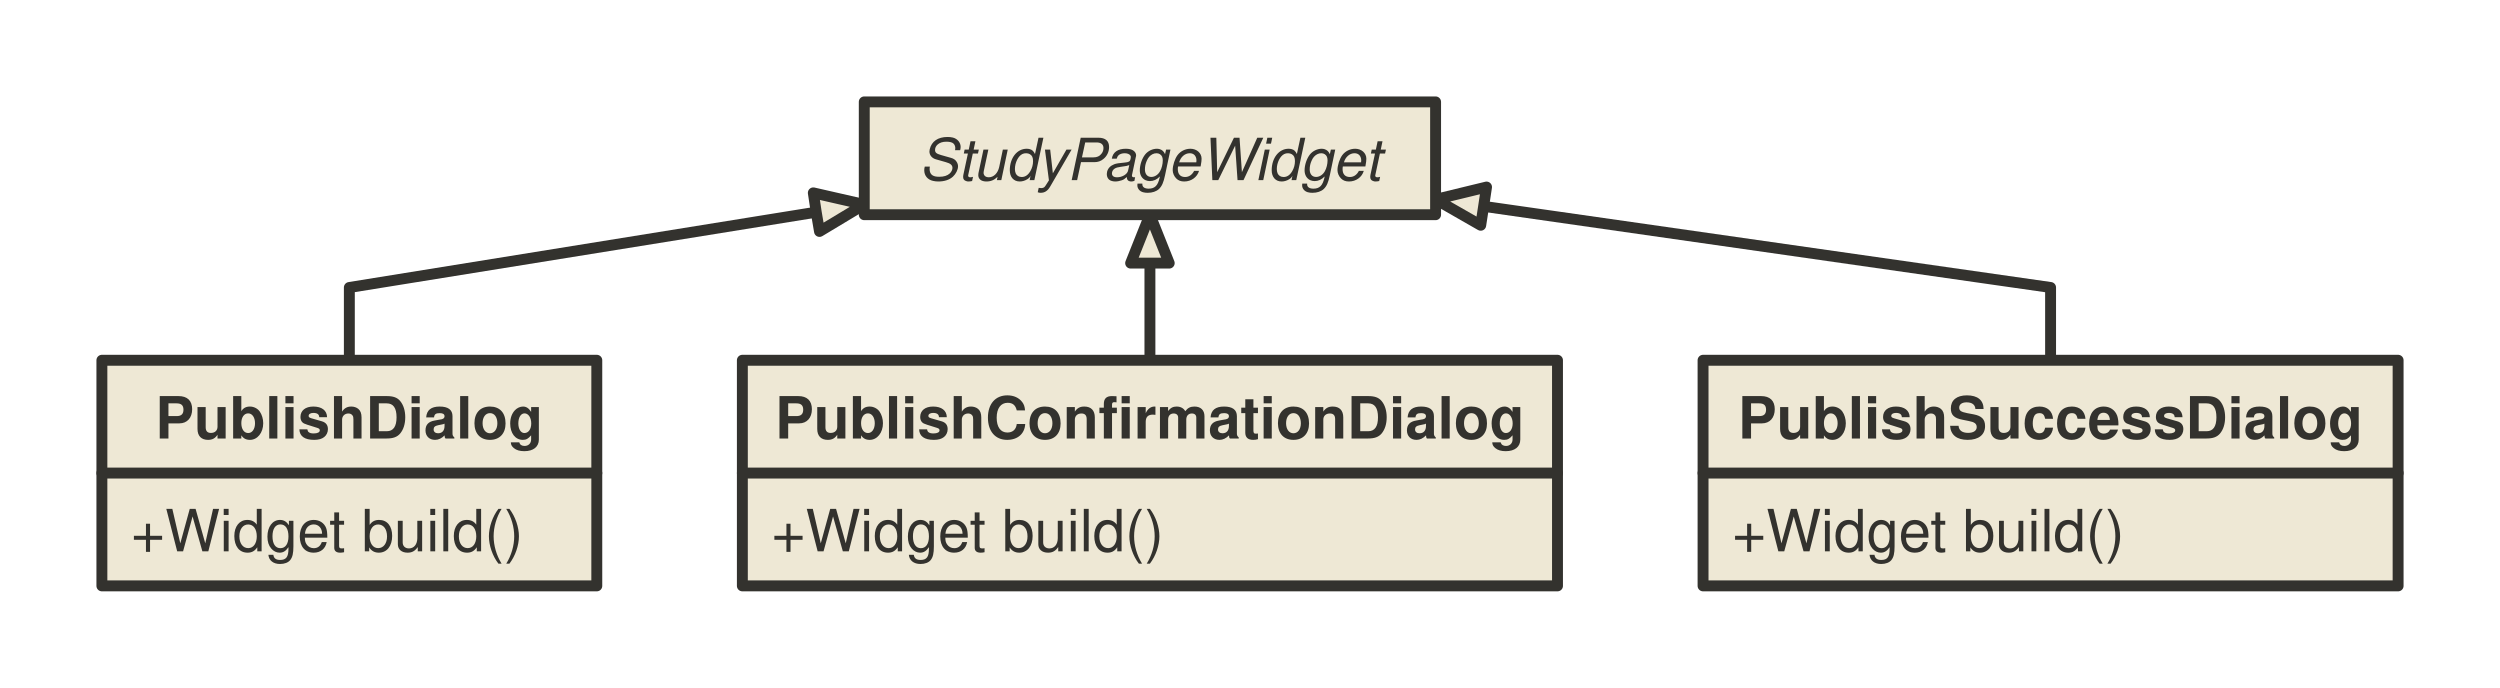
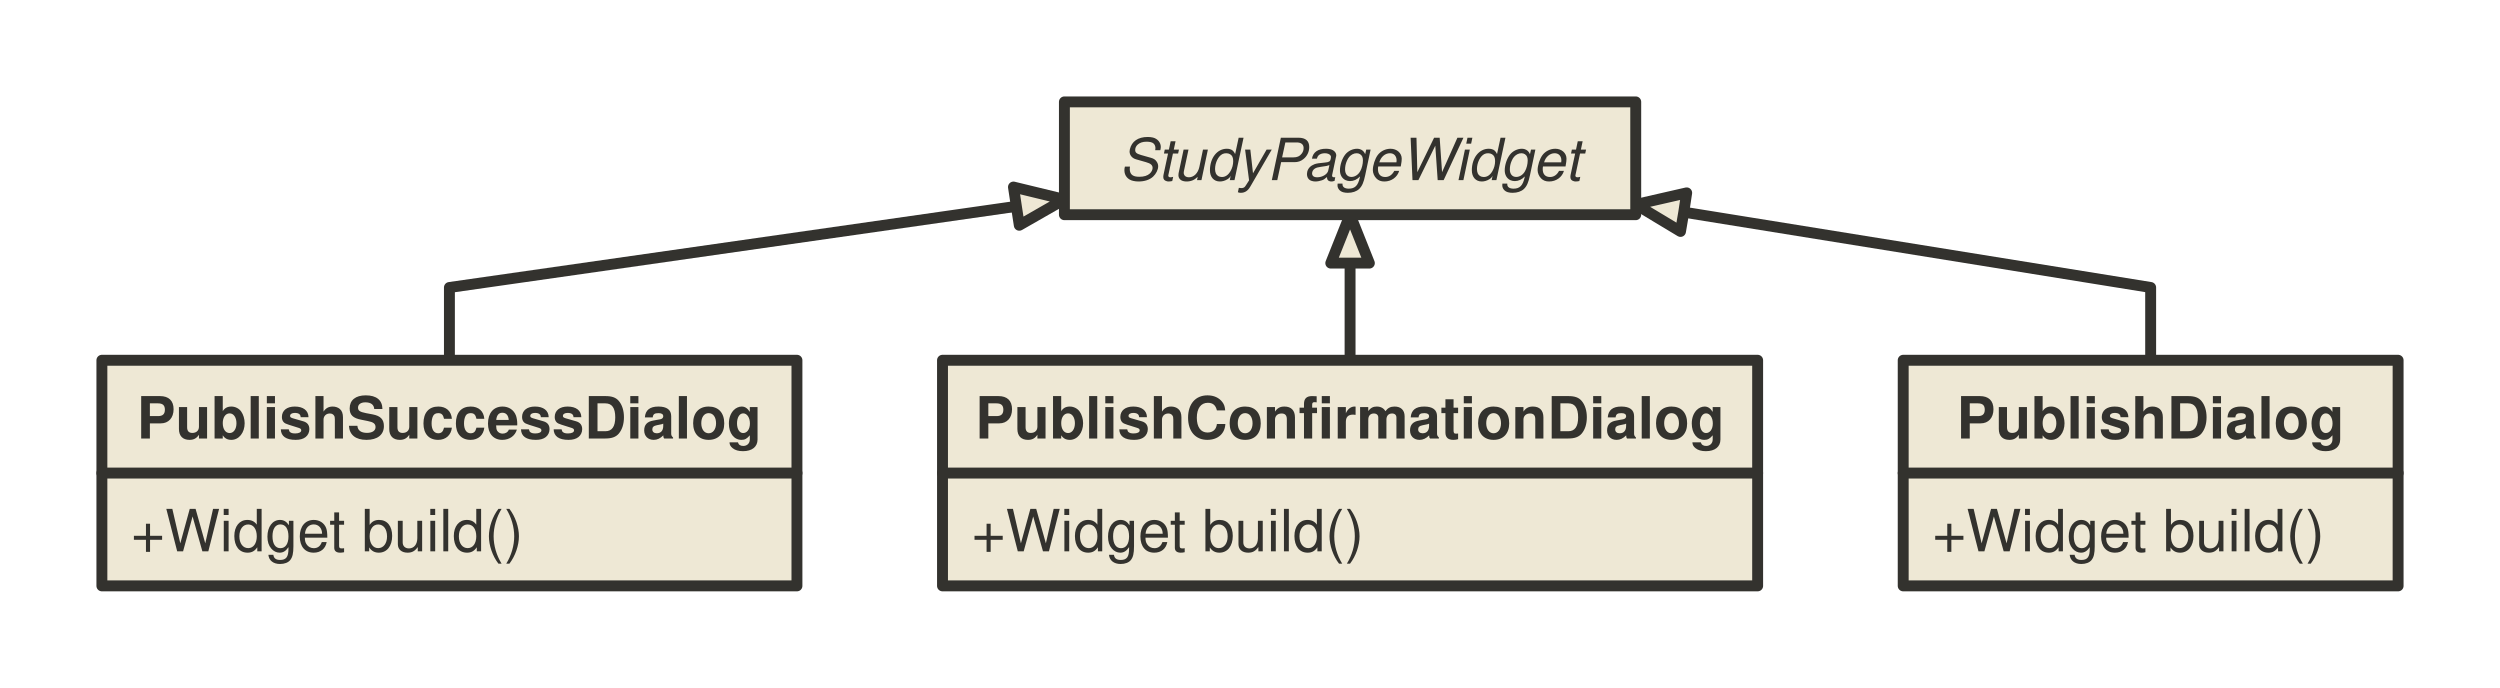
<svg xmlns="http://www.w3.org/2000/svg" version="1.1" baseProfile="full" width="687.0" height="189.0" viewbox="0 0 687 189">
  <g stroke-width="1.0" text-align="left" font="12pt Helvetica, Arial, sans-serif" font-size="12pt" font-family="Helvetica" font-weight="normal" font-style="normal">
    <g font-family="Helvetica" font-size="12pt" font-weight="bold" font-style="normal" stroke-width="3.0" stroke-linejoin="round" stroke-linecap="round" stroke="#33322E">
      <g stroke="transparent" fill="transparent">
        <rect x="0.0" y="0.0" height="189.0" width="687.0" stroke="none" />
      </g>
      <g transform="translate(8, 8)" fill="#33322E">
        <g transform="translate(20, 20)" fill="#eee8d5" font-family="Helvetica" font-size="12pt" font-weight="normal" font-style="normal">
-           <path d="M196.3 30.3 L68 51 L68 71 L68.0 71.0 " fill="none" />
-           <path d="M197.2 35.6 L196.3 30.3 L195.5 25.0 L209.5 28.2 Z" />
-           <path d="M288.0 44.3 L288 51 L288 71 L288.0 71.0 " fill="none" />
-           <path d="M293.3 44.3 L288.0 44.3 L282.7 44.3 L288.0 31.0 Z" />
-           <path d="M379.7 28.7 L535.5 51 L535.5 71 L535.5 71.0 " fill="none" />
-           <path d="M380.5 23.4 L379.7 28.7 L378.9 33.9 L366.5 26.8 Z" />
-           <g data-name="PublishDialog">
-             <g fill="#eee8d5" stroke="#33322E" data-name="PublishDialog">
-               <rect x="0.0" y="71.0" height="62.0" width="136.0" data-name="PublishDialog" />
-               <path d="M0.0 102.0 L136.0 102.0" fill="none" data-name="PublishDialog" />
+           <path d="M251.3 28.7 L95.5 51 L95.5 71 L95.5 71.0 " fill="none" />
+           <path d="M252.1 33.9 L251.3 28.7 L250.5 23.4 L264.5 26.8 Z" />
+           <path d="M343.0 44.3 L343 51 L343 71 L343.0 71.0 " fill="none" />
+           <path d="M348.3 44.3 L343.0 44.3 L337.7 44.3 L343.0 31.0 Z" />
+           <path d="M434.7 30.3 L563 51 L563 71 L563.0 71.0 " fill="none" />
+           <path d="M435.5 25.0 L434.7 30.3 L433.8 35.6 L421.5 28.2 Z" />
+           <g data-name="PublishSuccessDialog">
+             <g fill="#eee8d5" stroke="#33322E" data-name="PublishSuccessDialog">
+               <rect x="0.0" y="71.0" height="62.0" width="191.0" data-name="PublishSuccessDialog" />
+               <path d="M0.0 102.0 L191.0 102.0" fill="none" data-name="PublishSuccessDialog" />
            </g>
-             <g transform="translate(0, 71)" font-family="Helvetica" font-size="12pt" font-weight="bold" font-style="normal" data-name="PublishDialog">
-               <g transform="translate(8, 8)" fill="#33322E" text-align="center" data-name="PublishDialog">
-                 <text x="60.0" y="13.5" stroke="none" text-anchor="middle" data-name="PublishDialog">PublishDialog</text>
+             <g transform="translate(0, 71)" font-family="Helvetica" font-size="12pt" font-weight="bold" font-style="normal" data-name="PublishSuccessDialog">
+               <g transform="translate(8, 8)" fill="#33322E" text-align="center" data-name="PublishSuccessDialog">
+                 <text x="87.5" y="13.5" stroke="none" text-anchor="middle" data-name="PublishSuccessDialog">PublishSuccessDialog</text>
              </g>
            </g>
-             <g transform="translate(0, 102)" font-family="Helvetica" font-size="12pt" font-weight="normal" font-style="normal" data-name="PublishDialog">
-               <g transform="translate(8, 8)" fill="#33322E" text-align="left" data-name="PublishDialog">
-                 <text x="0.0" y="13.5" stroke="none" data-name="PublishDialog">+Widget build()</text>
+             <g transform="translate(0, 102)" font-family="Helvetica" font-size="12pt" font-weight="normal" font-style="normal" data-name="PublishSuccessDialog">
+               <g transform="translate(8, 8)" fill="#33322E" text-align="left" data-name="PublishSuccessDialog">
+                 <text x="0.0" y="13.5" stroke="none" data-name="PublishSuccessDialog">+Widget build()</text>
              </g>
            </g>
          </g>
          <g data-name="StudyPageWidget">
            <g fill="#eee8d5" stroke="#33322E" data-name="StudyPageWidget">
-               <rect x="209.5" y="0.0" height="31.0" width="157.0" data-name="StudyPageWidget" />
+               <rect x="264.5" y="0.0" height="31.0" width="157.0" data-name="StudyPageWidget" />
            </g>
-             <g transform="translate(209.5, 0)" font-family="Helvetica" font-size="12pt" font-weight="normal" font-style="italic" data-name="StudyPageWidget">
+             <g transform="translate(264.5, 0)" font-family="Helvetica" font-size="12pt" font-weight="normal" font-style="italic" data-name="StudyPageWidget">
              <g transform="translate(8, 8)" fill="#33322E" text-align="center" data-name="StudyPageWidget">
                <text x="70.5" y="13.5" stroke="none" text-anchor="middle" data-name="StudyPageWidget">StudyPageWidget</text>
              </g>
            </g>
          </g>
          <g data-name="PublishConfirmationDialog">
            <g fill="#eee8d5" stroke="#33322E" data-name="PublishConfirmationDialog">
-               <rect x="176.0" y="71.0" height="62.0" width="224.0" data-name="PublishConfirmationDialog" />
-               <path d="M176.0 102.0 L400.0 102.0" fill="none" data-name="PublishConfirmationDialog" />
+               <rect x="231.0" y="71.0" height="62.0" width="224.0" data-name="PublishConfirmationDialog" />
+               <path d="M231.0 102.0 L455.0 102.0" fill="none" data-name="PublishConfirmationDialog" />
            </g>
-             <g transform="translate(176, 71)" font-family="Helvetica" font-size="12pt" font-weight="bold" font-style="normal" data-name="PublishConfirmationDialog">
+             <g transform="translate(231, 71)" font-family="Helvetica" font-size="12pt" font-weight="bold" font-style="normal" data-name="PublishConfirmationDialog">
              <g transform="translate(8, 8)" fill="#33322E" text-align="center" data-name="PublishConfirmationDialog">
                <text x="104.0" y="13.5" stroke="none" text-anchor="middle" data-name="PublishConfirmationDialog">PublishConfirmationDialog</text>
              </g>
            </g>
-             <g transform="translate(176, 102)" font-family="Helvetica" font-size="12pt" font-weight="normal" font-style="normal" data-name="PublishConfirmationDialog">
+             <g transform="translate(231, 102)" font-family="Helvetica" font-size="12pt" font-weight="normal" font-style="normal" data-name="PublishConfirmationDialog">
              <g transform="translate(8, 8)" fill="#33322E" text-align="left" data-name="PublishConfirmationDialog">
                <text x="0.0" y="13.5" stroke="none" data-name="PublishConfirmationDialog">+Widget build()</text>
              </g>
            </g>
          </g>
-           <g data-name="PublishSuccessDialog">
-             <g fill="#eee8d5" stroke="#33322E" data-name="PublishSuccessDialog">
-               <rect x="440.0" y="71.0" height="62.0" width="191.0" data-name="PublishSuccessDialog" />
-               <path d="M440.0 102.0 L631.0 102.0" fill="none" data-name="PublishSuccessDialog" />
+           <g data-name="PublishDialog">
+             <g fill="#eee8d5" stroke="#33322E" data-name="PublishDialog">
+               <rect x="495.0" y="71.0" height="62.0" width="136.0" data-name="PublishDialog" />
+               <path d="M495.0 102.0 L631.0 102.0" fill="none" data-name="PublishDialog" />
            </g>
-             <g transform="translate(440, 71)" font-family="Helvetica" font-size="12pt" font-weight="bold" font-style="normal" data-name="PublishSuccessDialog">
-               <g transform="translate(8, 8)" fill="#33322E" text-align="center" data-name="PublishSuccessDialog">
-                 <text x="87.5" y="13.5" stroke="none" text-anchor="middle" data-name="PublishSuccessDialog">PublishSuccessDialog</text>
+             <g transform="translate(495, 71)" font-family="Helvetica" font-size="12pt" font-weight="bold" font-style="normal" data-name="PublishDialog">
+               <g transform="translate(8, 8)" fill="#33322E" text-align="center" data-name="PublishDialog">
+                 <text x="60.0" y="13.5" stroke="none" text-anchor="middle" data-name="PublishDialog">PublishDialog</text>
              </g>
            </g>
-             <g transform="translate(440, 102)" font-family="Helvetica" font-size="12pt" font-weight="normal" font-style="normal" data-name="PublishSuccessDialog">
-               <g transform="translate(8, 8)" fill="#33322E" text-align="left" data-name="PublishSuccessDialog">
-                 <text x="0.0" y="13.5" stroke="none" data-name="PublishSuccessDialog">+Widget build()</text>
+             <g transform="translate(495, 102)" font-family="Helvetica" font-size="12pt" font-weight="normal" font-style="normal" data-name="PublishDialog">
+               <g transform="translate(8, 8)" fill="#33322E" text-align="left" data-name="PublishDialog">
+                 <text x="0.0" y="13.5" stroke="none" data-name="PublishDialog">+Widget build()</text>
              </g>
            </g>
          </g>
        </g>
      </g>
    </g>
  </g>
</svg>
